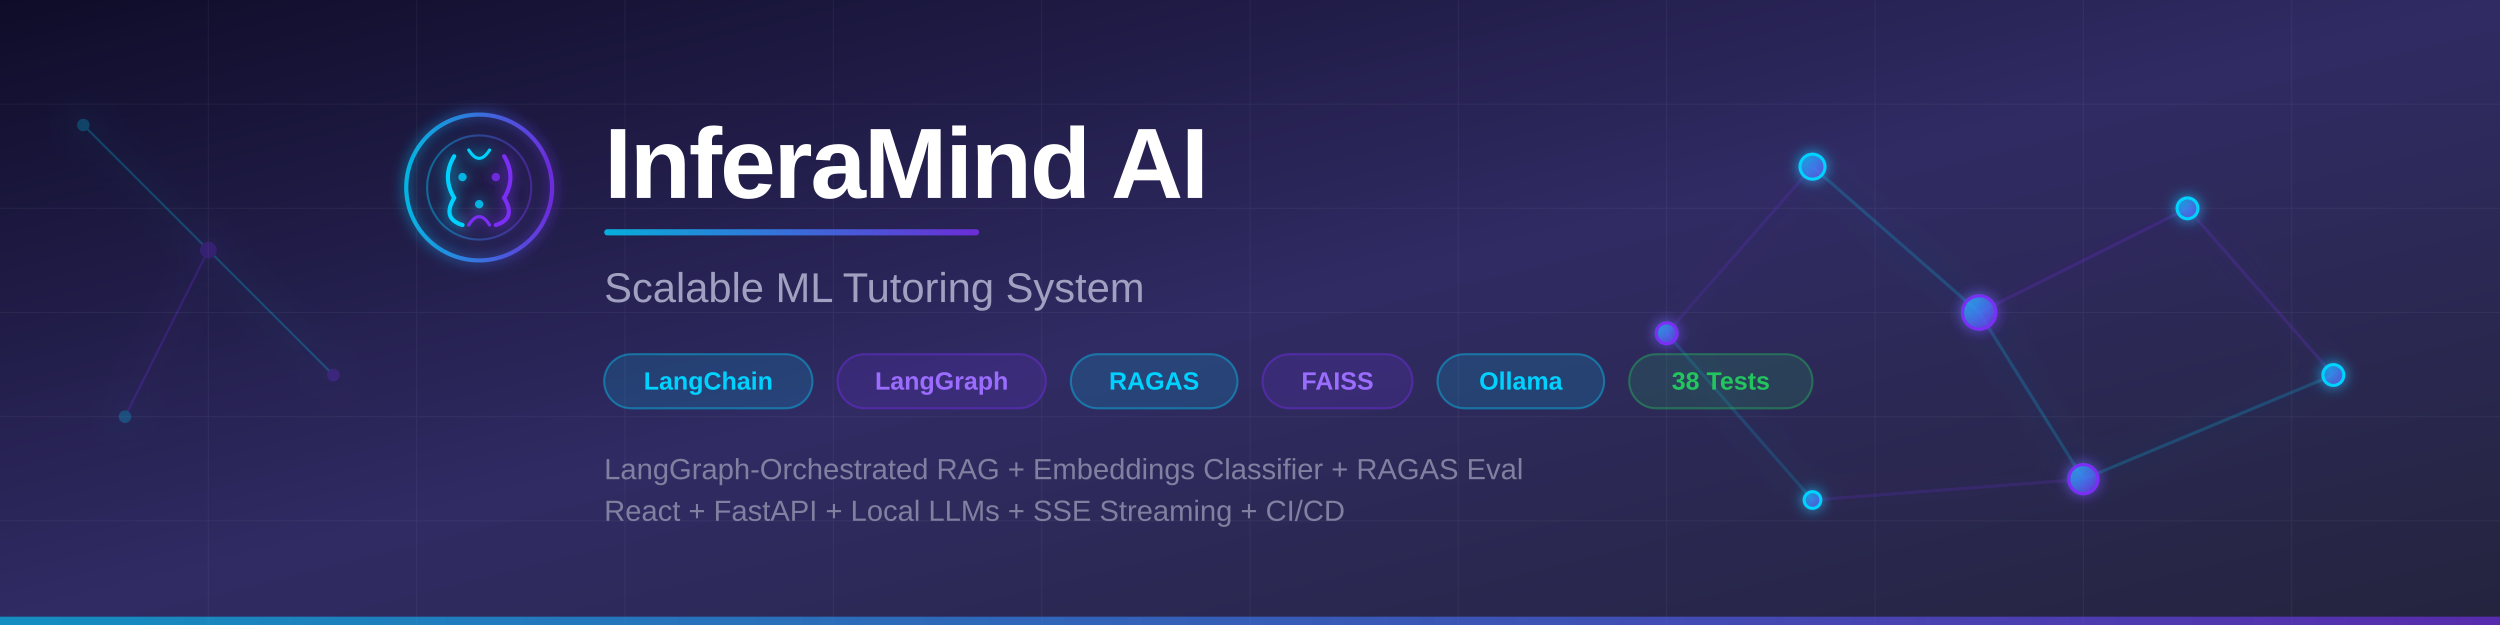
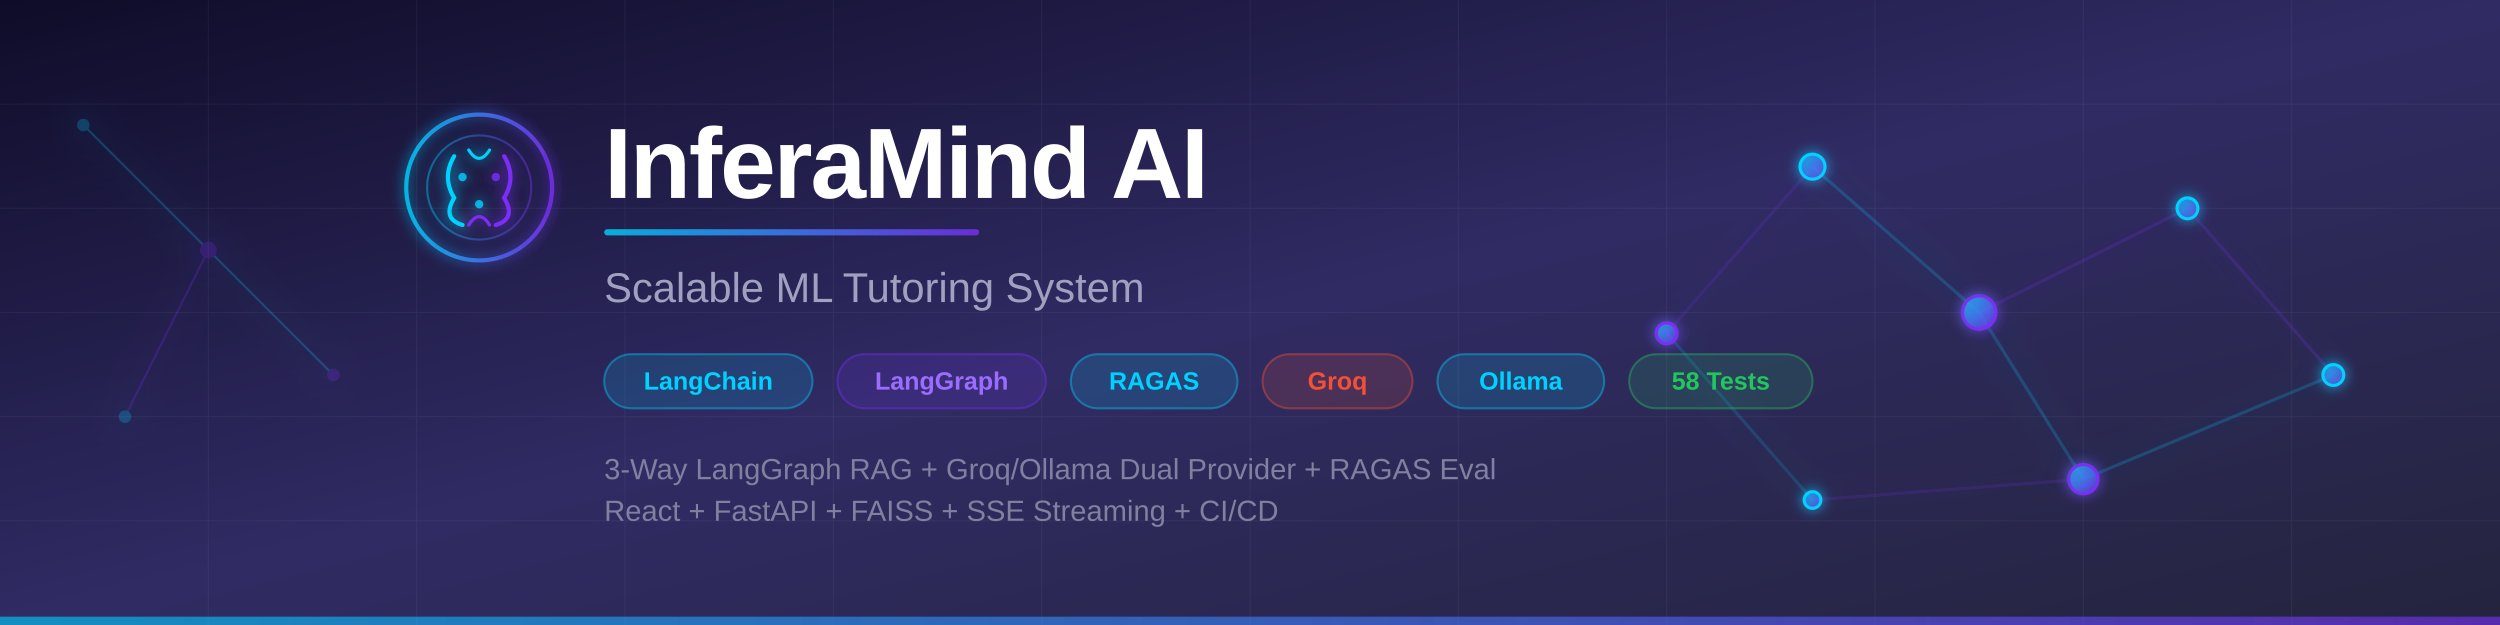
<svg xmlns="http://www.w3.org/2000/svg" viewBox="0 0 1200 300">
  <defs>
    <linearGradient id="bg" x1="0%" y1="0%" x2="100%" y2="100%">
      <stop offset="0%" style="stop-color:#0f0c29" />
      <stop offset="50%" style="stop-color:#302b63" />
      <stop offset="100%" style="stop-color:#24243e" />
    </linearGradient>
    <linearGradient id="accent" x1="0%" y1="0%" x2="100%" y2="0%">
      <stop offset="0%" style="stop-color:#00d2ff" />
      <stop offset="100%" style="stop-color:#7b2ff7" />
    </linearGradient>
    <linearGradient id="nodeGlow" x1="0%" y1="0%" x2="100%" y2="100%">
      <stop offset="0%" style="stop-color:#00d2ff;stop-opacity:0.6" />
      <stop offset="100%" style="stop-color:#7b2ff7;stop-opacity:0.6" />
    </linearGradient>
    <filter id="glow">
      <feGaussianBlur stdDeviation="3" result="blur" />
      <feMerge>
        <feMergeNode in="blur" />
        <feMergeNode in="SourceGraphic" />
      </feMerge>
    </filter>
    <filter id="softGlow">
      <feGaussianBlur stdDeviation="8" result="blur" />
      <feMerge>
        <feMergeNode in="blur" />
        <feMergeNode in="SourceGraphic" />
      </feMerge>
    </filter>
  </defs>
  <rect width="1200" height="300" fill="url(#bg)" />
  <g opacity="0.05" stroke="#ffffff" stroke-width="0.5">
    <line x1="0" y1="50" x2="1200" y2="50" />
    <line x1="0" y1="100" x2="1200" y2="100" />
    <line x1="0" y1="150" x2="1200" y2="150" />
    <line x1="0" y1="200" x2="1200" y2="200" />
    <line x1="0" y1="250" x2="1200" y2="250" />
    <line x1="100" y1="0" x2="100" y2="300" />
    <line x1="200" y1="0" x2="200" y2="300" />
    <line x1="300" y1="0" x2="300" y2="300" />
    <line x1="400" y1="0" x2="400" y2="300" />
    <line x1="500" y1="0" x2="500" y2="300" />
    <line x1="600" y1="0" x2="600" y2="300" />
    <line x1="700" y1="0" x2="700" y2="300" />
    <line x1="800" y1="0" x2="800" y2="300" />
    <line x1="900" y1="0" x2="900" y2="300" />
    <line x1="1000" y1="0" x2="1000" y2="300" />
    <line x1="1100" y1="0" x2="1100" y2="300" />
  </g>
  <g filter="url(#softGlow)" opacity="0.4">
    <line x1="870" y1="80" x2="950" y2="150" stroke="#00d2ff" stroke-width="1.5" opacity="0.5" />
    <line x1="950" y1="150" x2="1050" y2="100" stroke="#7b2ff7" stroke-width="1.5" opacity="0.5" />
    <line x1="950" y1="150" x2="1000" y2="230" stroke="#00d2ff" stroke-width="1.5" opacity="0.5" />
    <line x1="1050" y1="100" x2="1120" y2="180" stroke="#7b2ff7" stroke-width="1.5" opacity="0.5" />
    <line x1="1000" y1="230" x2="1120" y2="180" stroke="#00d2ff" stroke-width="1.5" opacity="0.5" />
    <line x1="870" y1="80" x2="800" y2="160" stroke="#7b2ff7" stroke-width="1.5" opacity="0.4" />
    <line x1="800" y1="160" x2="870" y2="240" stroke="#00d2ff" stroke-width="1.5" opacity="0.4" />
    <line x1="870" y1="240" x2="1000" y2="230" stroke="#7b2ff7" stroke-width="1.5" opacity="0.4" />
  </g>
  <g filter="url(#glow)">
    <circle cx="870" cy="80" r="6" fill="url(#nodeGlow)" stroke="#00d2ff" stroke-width="1.5" />
    <circle cx="950" cy="150" r="8" fill="url(#nodeGlow)" stroke="#7b2ff7" stroke-width="1.5" />
    <circle cx="1050" cy="100" r="5" fill="url(#nodeGlow)" stroke="#00d2ff" stroke-width="1.5" />
    <circle cx="1000" cy="230" r="7" fill="url(#nodeGlow)" stroke="#7b2ff7" stroke-width="1.5" />
    <circle cx="1120" cy="180" r="5" fill="url(#nodeGlow)" stroke="#00d2ff" stroke-width="1.5" />
    <circle cx="800" cy="160" r="5" fill="url(#nodeGlow)" stroke="#7b2ff7" stroke-width="1.5" />
    <circle cx="870" cy="240" r="4" fill="url(#nodeGlow)" stroke="#00d2ff" stroke-width="1.5" />
  </g>
  <g filter="url(#softGlow)" opacity="0.25">
    <line x1="40" y1="60" x2="100" y2="120" stroke="#00d2ff" stroke-width="1" />
    <line x1="100" y1="120" x2="60" y2="200" stroke="#7b2ff7" stroke-width="1" />
    <line x1="100" y1="120" x2="160" y2="180" stroke="#00d2ff" stroke-width="1" />
    <circle cx="40" cy="60" r="3" fill="#00d2ff" />
    <circle cx="100" cy="120" r="4" fill="#7b2ff7" />
    <circle cx="60" cy="200" r="3" fill="#00d2ff" />
    <circle cx="160" cy="180" r="3" fill="#7b2ff7" />
  </g>
  <g transform="translate(230, 90)" filter="url(#glow)">
    <circle cx="0" cy="0" r="35" fill="none" stroke="url(#accent)" stroke-width="2" opacity="0.8" />
    <circle cx="0" cy="0" r="25" fill="none" stroke="url(#accent)" stroke-width="1" opacity="0.4" />
    <path d="M-12,-15 Q-18,-5 -12,5 Q-18,15 -8,18" fill="none" stroke="#00d2ff" stroke-width="2" stroke-linecap="round" />
    <path d="M12,-15 Q18,-5 12,5 Q18,15 8,18" fill="none" stroke="#7b2ff7" stroke-width="2" stroke-linecap="round" />
    <path d="M-5,-18 Q0,-10 5,-18" fill="none" stroke="#00d2ff" stroke-width="1.5" stroke-linecap="round" />
    <path d="M-5,18 Q0,10 5,18" fill="none" stroke="#7b2ff7" stroke-width="1.5" stroke-linecap="round" />
    <circle cx="-8" cy="-5" r="2" fill="#00d2ff" opacity="0.8" />
    <circle cx="8" cy="-5" r="2" fill="#7b2ff7" opacity="0.8" />
    <circle cx="0" cy="8" r="2" fill="#00d2ff" opacity="0.8" />
  </g>
  <text x="290" y="95" font-family="'Segoe UI', Arial, sans-serif" font-weight="700" font-size="48" fill="#ffffff" letter-spacing="-1">
    InferaMind AI
  </text>
  <rect x="290" y="110" width="180" height="3" rx="1.5" fill="url(#accent)" opacity="0.8" />
  <text x="290" y="145" font-family="'Segoe UI', Arial, sans-serif" font-weight="400" font-size="20" fill="#a0a0c0">
    Scalable ML Tutoring System
  </text>
  <g transform="translate(290, 170)">
    <rect x="0" y="0" width="100" height="26" rx="13" fill="#00d2ff" fill-opacity="0.15" stroke="#00d2ff" stroke-width="1" stroke-opacity="0.4" />
    <text x="50" y="17" font-family="'Segoe UI', Arial, sans-serif" font-weight="600" font-size="12" fill="#00d2ff" text-anchor="middle">LangChain</text>
    <rect x="112" y="0" width="100" height="26" rx="13" fill="#7b2ff7" fill-opacity="0.15" stroke="#7b2ff7" stroke-width="1" stroke-opacity="0.4" />
    <text x="162" y="17" font-family="'Segoe UI', Arial, sans-serif" font-weight="600" font-size="12" fill="#9b6dff" text-anchor="middle">LangGraph</text>
    <rect x="224" y="0" width="80" height="26" rx="13" fill="#00d2ff" fill-opacity="0.15" stroke="#00d2ff" stroke-width="1" stroke-opacity="0.4" />
    <text x="264" y="17" font-family="'Segoe UI', Arial, sans-serif" font-weight="600" font-size="12" fill="#00d2ff" text-anchor="middle">RAGAS</text>
-     <rect x="316" y="0" width="72" height="26" rx="13" fill="#7b2ff7" fill-opacity="0.15" stroke="#7b2ff7" stroke-width="1" stroke-opacity="0.4" />
-     <text x="352" y="17" font-family="'Segoe UI', Arial, sans-serif" font-weight="600" font-size="12" fill="#9b6dff" text-anchor="middle">FAISS</text>
+     <rect x="316" y="0" width="72" height="26" rx="13" fill="#f55036" fill-opacity="0.15" stroke="#f55036" stroke-width="1" stroke-opacity="0.4" />
+     <text x="352" y="17" font-family="'Segoe UI', Arial, sans-serif" font-weight="600" font-size="12" fill="#f55036" text-anchor="middle">Groq</text>
    <rect x="400" y="0" width="80" height="26" rx="13" fill="#00d2ff" fill-opacity="0.15" stroke="#00d2ff" stroke-width="1" stroke-opacity="0.4" />
    <text x="440" y="17" font-family="'Segoe UI', Arial, sans-serif" font-weight="600" font-size="12" fill="#00d2ff" text-anchor="middle">Ollama</text>
    <rect x="492" y="0" width="88" height="26" rx="13" fill="#22c55e" fill-opacity="0.15" stroke="#22c55e" stroke-width="1" stroke-opacity="0.4" />
-     <text x="536" y="17" font-family="'Segoe UI', Arial, sans-serif" font-weight="600" font-size="12" fill="#22c55e" text-anchor="middle">38 Tests</text>
+     <text x="536" y="17" font-family="'Segoe UI', Arial, sans-serif" font-weight="600" font-size="12" fill="#22c55e" text-anchor="middle">58 Tests</text>
  </g>
  <text x="290" y="230" font-family="'Segoe UI', Arial, sans-serif" font-weight="300" font-size="14" fill="#8080a0">
-     LangGraph-Orchestrated RAG + Embeddings Classifier + RAGAS Eval
+     3-Way LangGraph RAG + Groq/Ollama Dual Provider + RAGAS Eval
  </text>
  <text x="290" y="250" font-family="'Segoe UI', Arial, sans-serif" font-weight="300" font-size="14" fill="#8080a0">
-     React + FastAPI + Local LLMs + SSE Streaming + CI/CD
+     React + FastAPI + FAISS + SSE Streaming + CI/CD
  </text>
  <rect x="0" y="296" width="1200" height="4" fill="url(#accent)" opacity="0.6" />
</svg>
